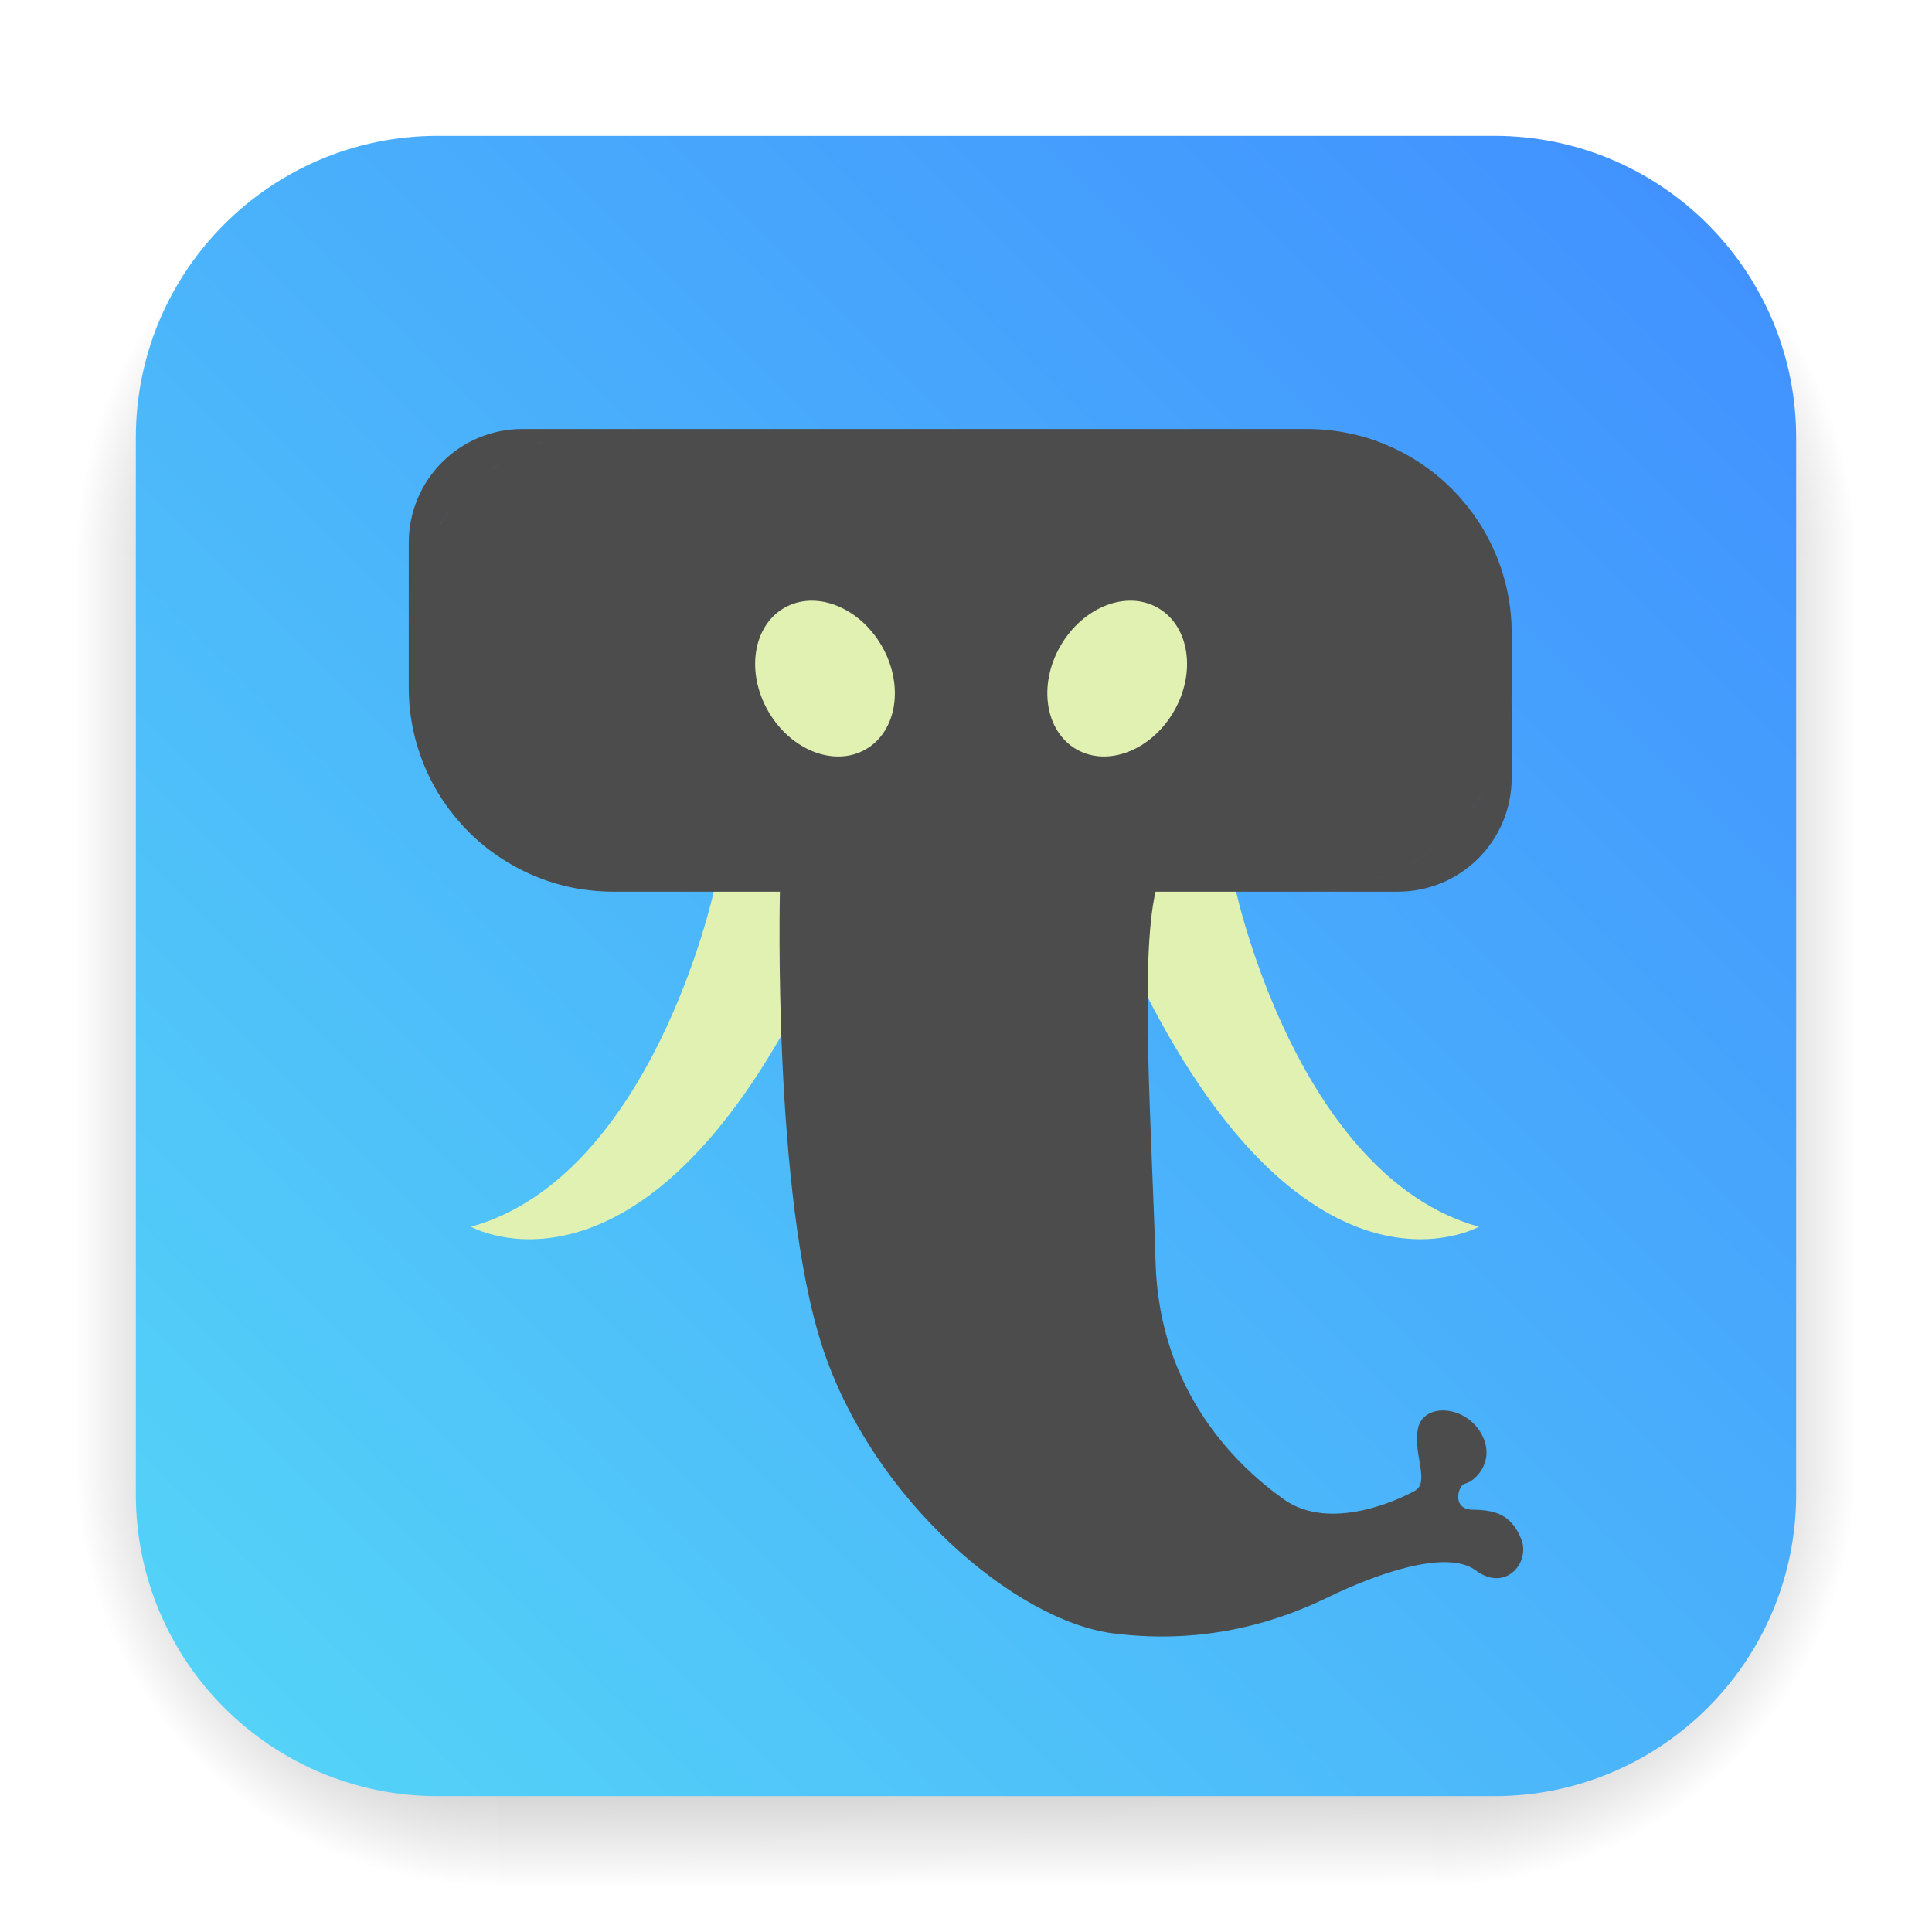
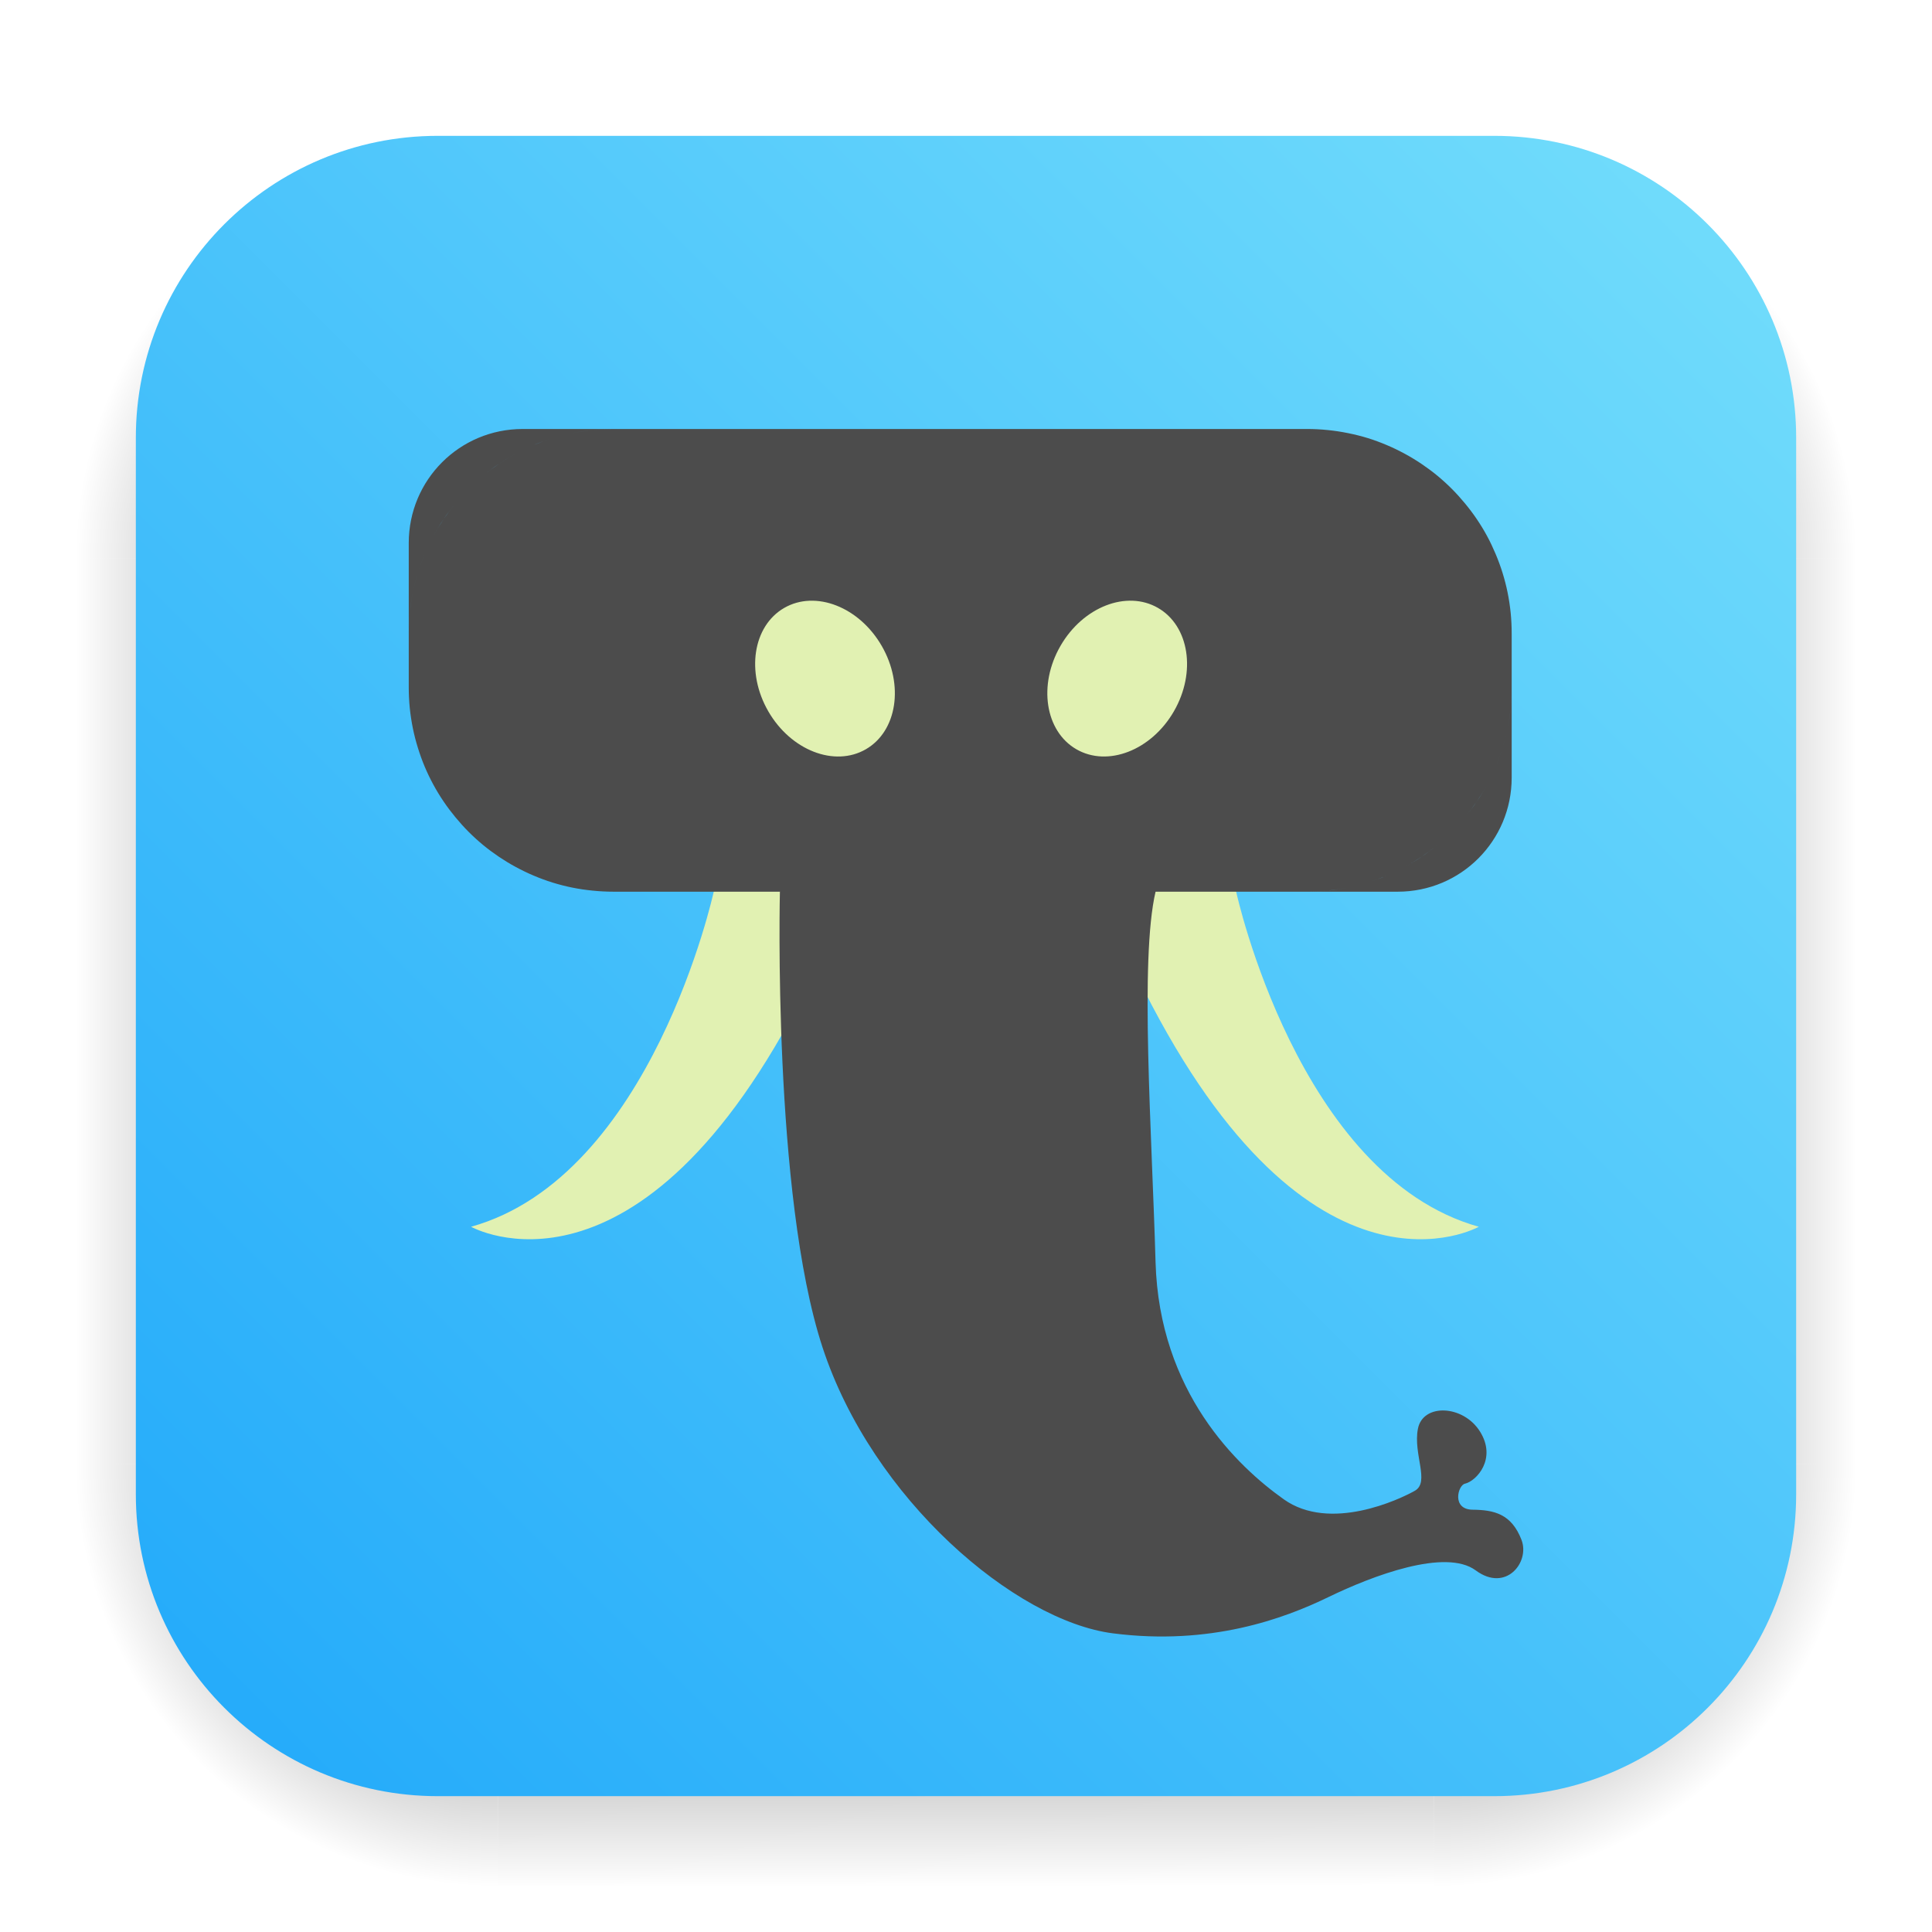
<svg xmlns="http://www.w3.org/2000/svg" version="1.1" viewBox="0 0 64 64" id="svg29" width="64" height="64" xml:space="preserve">
  <defs id="defs7">
    <linearGradient id="c14ee88b" x2="0" y1="1" y2="47" gradientUnits="userSpaceOnUse" gradientTransform="translate(80.13786)">
      <stop style="stop-color:#9df1f5" offset="0" id="stop2" />
      <stop style="stop-color:#9df1f5" offset="1" id="stop4" />
    </linearGradient>
    <filter id="filter1057" x="-0.027" y="-0.027" width="1.054" height="1.054" color-interpolation-filters="sRGB">
      <feGaussianBlur stdDeviation="0.619" id="feGaussianBlur851" />
    </filter>
    <linearGradient id="linearGradient1053" x1="-127" x2="-72" y1="60" y2="5" gradientTransform="translate(131.5,-0.5100007)" gradientUnits="userSpaceOnUse">
-       <stop stop-color="#55d6f7" offset="0" id="stop854" />
-       <stop stop-color="#408eff" offset="1" id="stop856" />
+       <stop stop-color="#55d6f7" offset="0" id="stop854" style="stop-color:#21a9fa;stop-opacity:1;" />
+       <stop stop-color="#408eff" offset="1" id="stop856" style="stop-color:#74defb;stop-opacity:1;" />
    </linearGradient>
    <radialGradient id="gradient_ds_br" cx="0" cy="0" r="1" gradientUnits="userSpaceOnUse" gradientTransform="matrix(13.9984,0.00477622,-0.00477841,14.0048,47.5016,48.4952)">
      <stop offset="0.65" id="stop1" />
-       <stop offset="1" stop-opacity="0" id="stop2" />
+       <stop offset="1" stop-opacity="0" id="stop3" />
    </radialGradient>
    <linearGradient id="gradient_ds_b" x1="30.449" y1="48.5" x2="30.492" y2="62.5" gradientUnits="userSpaceOnUse">
-       <stop offset="0.654" id="stop3" />
-       <stop offset="1" stop-opacity="0" id="stop4" />
+       <stop offset="0.654" id="stop5" />
+       <stop offset="1" stop-opacity="0" id="stop6" />
    </linearGradient>
    <radialGradient id="gradient_ds_bl" cx="0" cy="0" r="1" gradientUnits="userSpaceOnUse" gradientTransform="matrix(0,14,-14,0,16.5,48.5)">
-       <stop offset="0.65" id="stop5" />
-       <stop offset="1" stop-opacity="0" id="stop6" />
+       <stop offset="0.65" id="stop7" />
+       <stop offset="1" stop-opacity="0" id="stop8" />
    </radialGradient>
    <linearGradient id="gradient_ds_r" x1="47.5" y1="33.5" x2="61.5" y2="33.501" gradientUnits="userSpaceOnUse">
-       <stop offset="0.649" id="stop7" />
-       <stop offset="1" stop-opacity="0" id="stop8" />
-     </linearGradient>
-     <linearGradient id="gradient_ds_l" x1="16.5" y1="33.895" x2="2.5" y2="33.895" gradientUnits="userSpaceOnUse">
      <stop offset="0.649" id="stop9" />
      <stop offset="1" stop-opacity="0" id="stop10" />
    </linearGradient>
+     <linearGradient id="gradient_ds_l" x1="16.5" y1="33.895" x2="2.5" y2="33.895" gradientUnits="userSpaceOnUse">
+       <stop offset="0.649" id="stop11" />
+       <stop offset="1" stop-opacity="0" id="stop12" />
+     </linearGradient>
    <radialGradient id="gradient_ds_tr" cx="0" cy="0" r="1" gradientTransform="matrix(0.00843236,-14,14.0084,0.0189842,47.4916,18.5)" gradientUnits="userSpaceOnUse">
-       <stop offset="0.65" id="stop11" />
-       <stop offset="1" stop-opacity="0" id="stop12" />
+       <stop offset="0.65" id="stop13" />
+       <stop offset="1" stop-opacity="0" id="stop14" />
    </radialGradient>
    <linearGradient id="gradient_ds_t" x1="29.98" y1="18.5" x2="29.916" y2="4.5" gradientUnits="userSpaceOnUse">
-       <stop offset="0.649" id="stop13" />
-       <stop offset="1" stop-opacity="0" id="stop14" />
+       <stop offset="0.649" id="stop15" />
+       <stop offset="1" stop-opacity="0" id="stop16" />
    </linearGradient>
    <radialGradient id="gradient_ds_tl" cx="0" cy="0" r="1" gradientTransform="matrix(-0.00843236,-14,-14.0084,0.0189842,16.5084,18.5)" gradientUnits="userSpaceOnUse">
-       <stop offset="0.65" id="stop15" />
-       <stop offset="1" stop-opacity="0" id="stop16" />
+       <stop offset="0.65" id="stop17" />
+       <stop offset="1" stop-opacity="0" id="stop18" />
    </radialGradient>
  </defs>
  <g id="ds" opacity="0.25">
    <path id="ds-br" d="m 47.5,48.5 h 14 v 14 h -14 z" fill="url(#gradient_ds_br)" style="fill:url(#gradient_ds_br)" />
    <path id="ds-b" d="m 16.5,48.5 h 31 v 14 h -31 z" fill="url(#gradient_ds_b)" style="fill:url(#gradient_ds_b)" />
    <path id="ds-bl" d="m 2.5,48.5 h 14 v 14 h -14 z" fill="url(#gradient_ds_bl)" style="fill:url(#gradient_ds_bl)" />
    <path id="ds-r" d="m 47.5,18.5 h 14 v 30 h -14 z" fill="url(#gradient_ds_r)" style="fill:url(#gradient_ds_r)" />
    <path id="ds-l" d="m 2.5,18.5 h 14 v 30 h -14 z" fill="url(#gradient_ds_l)" style="fill:url(#gradient_ds_l)" />
    <path id="ds-tr" d="m 47.5,4.5 h 14 v 14 h -14 z" fill="url(#gradient_ds_tr)" style="fill:url(#gradient_ds_tr)" />
    <path id="ds-t" d="m 16.5,4.5 h 31 v 14 h -31 z" fill="url(#gradient_ds_t)" style="fill:url(#gradient_ds_t)" />
    <path id="ds-tl" d="m 16.5,4.5 h -14 v 14 h 14 z" fill="url(#gradient_ds_tl)" style="fill:url(#gradient_ds_tl)" />
  </g>
  <rect x="4.5" y="4.5" width="55" height="55" fill="url(#linearGradient1053)" stroke-linecap="round" stroke-width="2.744" id="bg" style="fill:url(#linearGradient1053)" rx="10" />
  <g id="art" transform="matrix(1.316812,0,0,1.316812,62.32155,4.603316)">
    <path style="fill:#e1f1b2;fill-opacity:1;stroke:none;stroke-width:1px;stroke-linecap:butt;stroke-linejoin:miter;stroke-opacity:1" d="m -29.373,18.937 c 0,0 -1.554,7.157 -6.104,8.428 0,0 4.216,2.38 8.427,-5.964 4.211,-8.345 -2.323,-2.464 -2.323,-2.464 z" id="path1905" />
    <path style="fill:#e1f1b2;fill-opacity:1;stroke:none;stroke-width:1px;stroke-linecap:butt;stroke-linejoin:miter;stroke-opacity:1" d="m -16.23,18.937 c 0,0 1.554,7.157 6.104,8.428 0,0 -4.216,2.38 -8.427,-5.964 -4.211,-8.345 2.323,-2.464 2.323,-2.464 z" id="path1907" />
    <path style="opacity:1;fill:#4c4c4c;fill-opacity:1;stroke:none;stroke-width:1px;stroke-linecap:butt;stroke-linejoin:miter;stroke-opacity:1" d="m -27.708,18.937 c 0,0 -0.186,7.618 1.07,11.455 1.256,3.837 4.854,6.886 7.307,7.201 2.453,0.315 4.305,-0.37 5.42,-0.911 1.115,-0.542 2.95,-1.233 3.708,-0.672 0.759,0.562 1.367,-0.207 1.151,-0.768 -0.253,-0.659 -0.697,-0.753 -1.23,-0.759 -0.533,-0.006 -0.37,-0.614 -0.194,-0.654 0.295,-0.068 0.806,-0.629 0.382,-1.309 -0.424,-0.68 -1.44,-0.716 -1.564,-0.073 -0.124,0.643 0.308,1.342 -0.078,1.56 -0.386,0.218 -2.132,1.043 -3.297,0.214 -1.166,-0.828 -3.132,-2.694 -3.225,-5.967 -0.093,-3.273 -0.399,-7.609 0,-9.317 0.399,-1.708 -8.957,-1.033 -8.957,-1.033 z" id="path1854" />
    <path id="path1248" style="opacity:1;fill:#4c4c4c;fill-opacity:1;fill-rule:evenodd;stroke-width:2.22;stroke-linecap:round;stroke-linejoin:round;paint-order:stroke fill markers" d="m -34.178,7.296 c -1.589,0 -2.867,1.28 -2.867,2.869 v 2.285 c 0,-0.178 0.008,-0.354 0.025,-0.527 0.018,-0.174 0.044,-0.346 0.078,-0.514 0.034,-0.168 0.077,-0.333 0.127,-0.494 0.05,-0.162 0.107,-0.32 0.172,-0.475 0.065,-0.154 0.138,-0.305 0.217,-0.451 0.079,-0.146 0.165,-0.287 0.258,-0.424 0.092,-0.137 0.192,-0.269 0.297,-0.396 0.105,-0.127 0.216,-0.251 0.332,-0.367 0.116,-0.116 0.238,-0.227 0.365,-0.332 0.127,-0.105 0.259,-0.202 0.396,-0.295 0.137,-0.092 0.28,-0.179 0.426,-0.258 0.146,-0.079 0.297,-0.152 0.451,-0.217 0.154,-0.065 0.311,-0.124 0.473,-0.174 0.162,-0.05 0.328,-0.091 0.496,-0.125 0.168,-0.034 0.338,-0.061 0.512,-0.078 0.174,-0.018 0.351,-0.027 0.529,-0.027 z m 2.287,0 c -0.178,0 -0.356,0.01 -0.529,0.027 -0.174,0.018 -0.344,0.044 -0.512,0.078 -0.168,0.034 -0.334,0.075 -0.496,0.125 -0.162,0.05 -0.318,0.109 -0.473,0.174 -0.154,0.065 -0.305,0.138 -0.451,0.217 -0.146,0.079 -0.289,0.165 -0.426,0.258 -0.137,0.092 -0.269,0.19 -0.396,0.295 -0.127,0.105 -0.249,0.216 -0.365,0.332 -0.116,0.116 -0.227,0.24 -0.332,0.367 -0.105,0.127 -0.204,0.259 -0.297,0.396 -0.092,0.137 -0.179,0.278 -0.258,0.424 -0.079,0.146 -0.152,0.297 -0.217,0.451 -0.065,0.154 -0.122,0.313 -0.172,0.475 -0.05,0.162 -0.093,0.326 -0.127,0.494 -0.034,0.168 -0.061,0.34 -0.078,0.514 -0.018,0.174 -0.025,0.349 -0.025,0.527 v 1.332 c 0,0.178 0.008,0.354 0.025,0.527 0.018,0.174 0.044,0.346 0.078,0.514 0.034,0.168 0.077,0.333 0.127,0.494 0.05,0.162 0.107,0.32 0.172,0.475 0.065,0.154 0.138,0.305 0.217,0.451 0.079,0.146 0.165,0.287 0.258,0.424 0.092,0.137 0.192,0.269 0.297,0.396 0.105,0.127 0.216,0.251 0.332,0.367 0.116,0.116 0.238,0.227 0.365,0.332 0.127,0.105 0.259,0.202 0.396,0.295 0.137,0.092 0.28,0.179 0.426,0.258 0.146,0.079 0.297,0.152 0.451,0.217 0.154,0.065 0.311,0.124 0.473,0.174 0.162,0.05 0.328,0.093 0.496,0.127 0.168,0.034 0.338,0.059 0.512,0.076 0.174,0.018 0.351,0.027 0.529,0.027 h 17.438 c 0.178,0 0.356,-0.01 0.529,-0.027 0.174,-0.018 0.344,-0.042 0.512,-0.076 0.168,-0.034 0.334,-0.077 0.496,-0.127 0.162,-0.05 0.318,-0.109 0.473,-0.174 0.154,-0.065 0.305,-0.138 0.451,-0.217 0.146,-0.079 0.289,-0.165 0.426,-0.258 0.137,-0.092 0.269,-0.19 0.396,-0.295 0.127,-0.105 0.249,-0.216 0.365,-0.332 0.116,-0.116 0.227,-0.24 0.332,-0.367 0.105,-0.127 0.204,-0.259 0.297,-0.396 0.092,-0.137 0.179,-0.278 0.258,-0.424 0.079,-0.146 0.15,-0.297 0.215,-0.451 0.065,-0.154 0.124,-0.313 0.174,-0.475 0.05,-0.162 0.093,-0.326 0.127,-0.494 0.034,-0.168 0.061,-0.34 0.078,-0.514 0.018,-0.174 0.025,-0.349 0.025,-0.527 v -1.332 c 0,-0.178 -0.008,-0.354 -0.025,-0.527 -0.018,-0.174 -0.044,-0.346 -0.078,-0.514 -0.034,-0.168 -0.077,-0.333 -0.127,-0.494 -0.05,-0.162 -0.109,-0.32 -0.174,-0.475 -0.065,-0.154 -0.136,-0.305 -0.215,-0.451 -0.079,-0.146 -0.165,-0.287 -0.258,-0.424 -0.092,-0.137 -0.192,-0.269 -0.297,-0.396 -0.105,-0.127 -0.216,-0.251 -0.332,-0.367 -0.116,-0.116 -0.238,-0.227 -0.365,-0.332 -0.127,-0.105 -0.259,-0.202 -0.396,-0.295 -0.137,-0.092 -0.28,-0.179 -0.426,-0.258 -0.146,-0.079 -0.297,-0.152 -0.451,-0.217 -0.154,-0.065 -0.311,-0.124 -0.473,-0.174 -0.162,-0.05 -0.328,-0.091 -0.496,-0.125 -0.168,-0.034 -0.338,-0.061 -0.512,-0.078 -0.174,-0.018 -0.351,-0.027 -0.529,-0.027 z m 22.592,6.486 c 0,0.178 -0.008,0.354 -0.025,0.527 -0.018,0.174 -0.044,0.346 -0.078,0.514 -0.034,0.168 -0.077,0.333 -0.127,0.494 -0.05,0.162 -0.109,0.32 -0.174,0.475 -0.065,0.154 -0.136,0.305 -0.215,0.451 -0.079,0.146 -0.165,0.287 -0.258,0.424 -0.092,0.137 -0.192,0.269 -0.297,0.396 -0.105,0.127 -0.216,0.251 -0.332,0.367 -0.116,0.116 -0.238,0.227 -0.365,0.332 -0.127,0.105 -0.259,0.202 -0.396,0.295 -0.137,0.092 -0.28,0.179 -0.426,0.258 -0.146,0.079 -0.297,0.152 -0.451,0.217 -0.154,0.065 -0.311,0.124 -0.473,0.174 -0.162,0.05 -0.328,0.093 -0.496,0.127 -0.168,0.034 -0.338,0.059 -0.512,0.076 -0.174,0.018 -0.351,0.027 -0.529,0.027 h 2.287 c 1.589,0 2.867,-1.28 2.867,-2.869 z" />
    <ellipse style="opacity:1;fill:#e1f1b2;fill-opacity:1;fill-rule:evenodd;stroke-width:1.04;stroke-linecap:round;stroke-linejoin:round;paint-order:stroke fill markers" id="path1304" cx="-29.801" cy="-1.53" rx="1.647" ry="2.053" transform="rotate(-30)" />
    <ellipse style="opacity:1;fill:#e1f1b2;fill-opacity:1;fill-rule:evenodd;stroke-width:1.04;stroke-linecap:round;stroke-linejoin:round;paint-order:stroke fill markers" id="ellipse1306" cx="9.86" cy="21.368" rx="1.647" ry="2.053" transform="matrix(-0.8660254,-0.5,-0.5,0.8660254,0,0)" />
  </g>
</svg>
